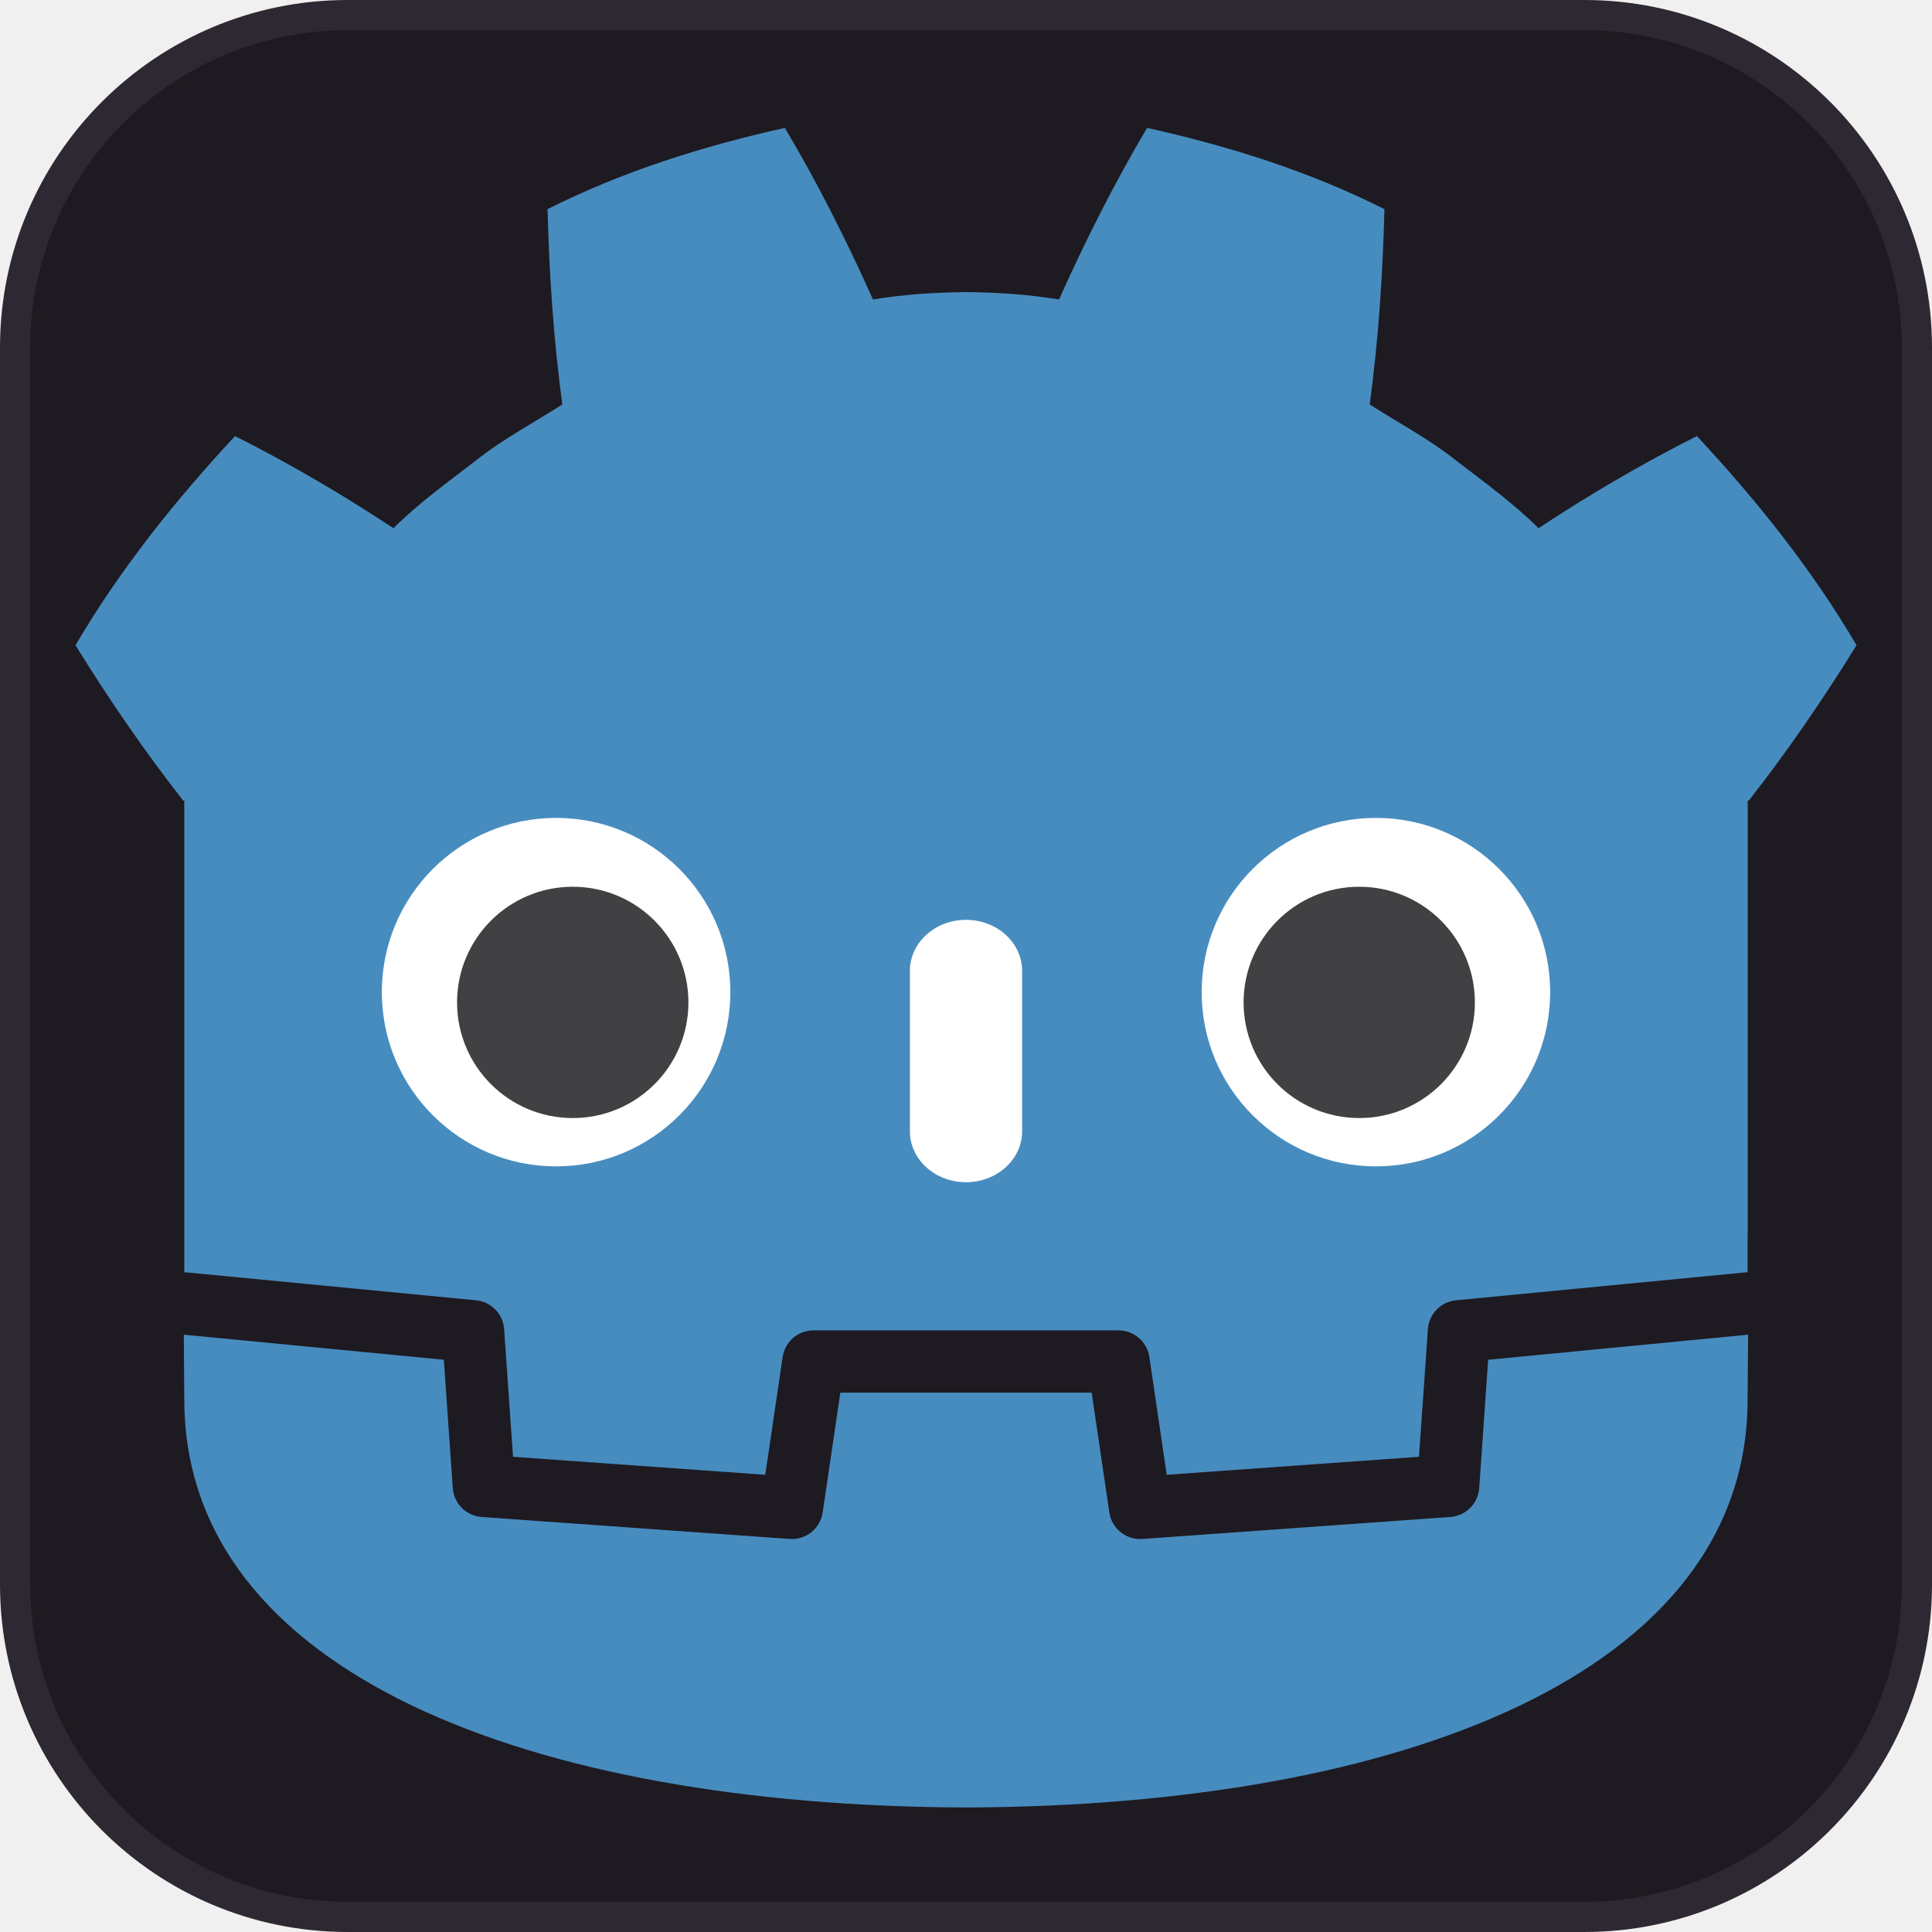
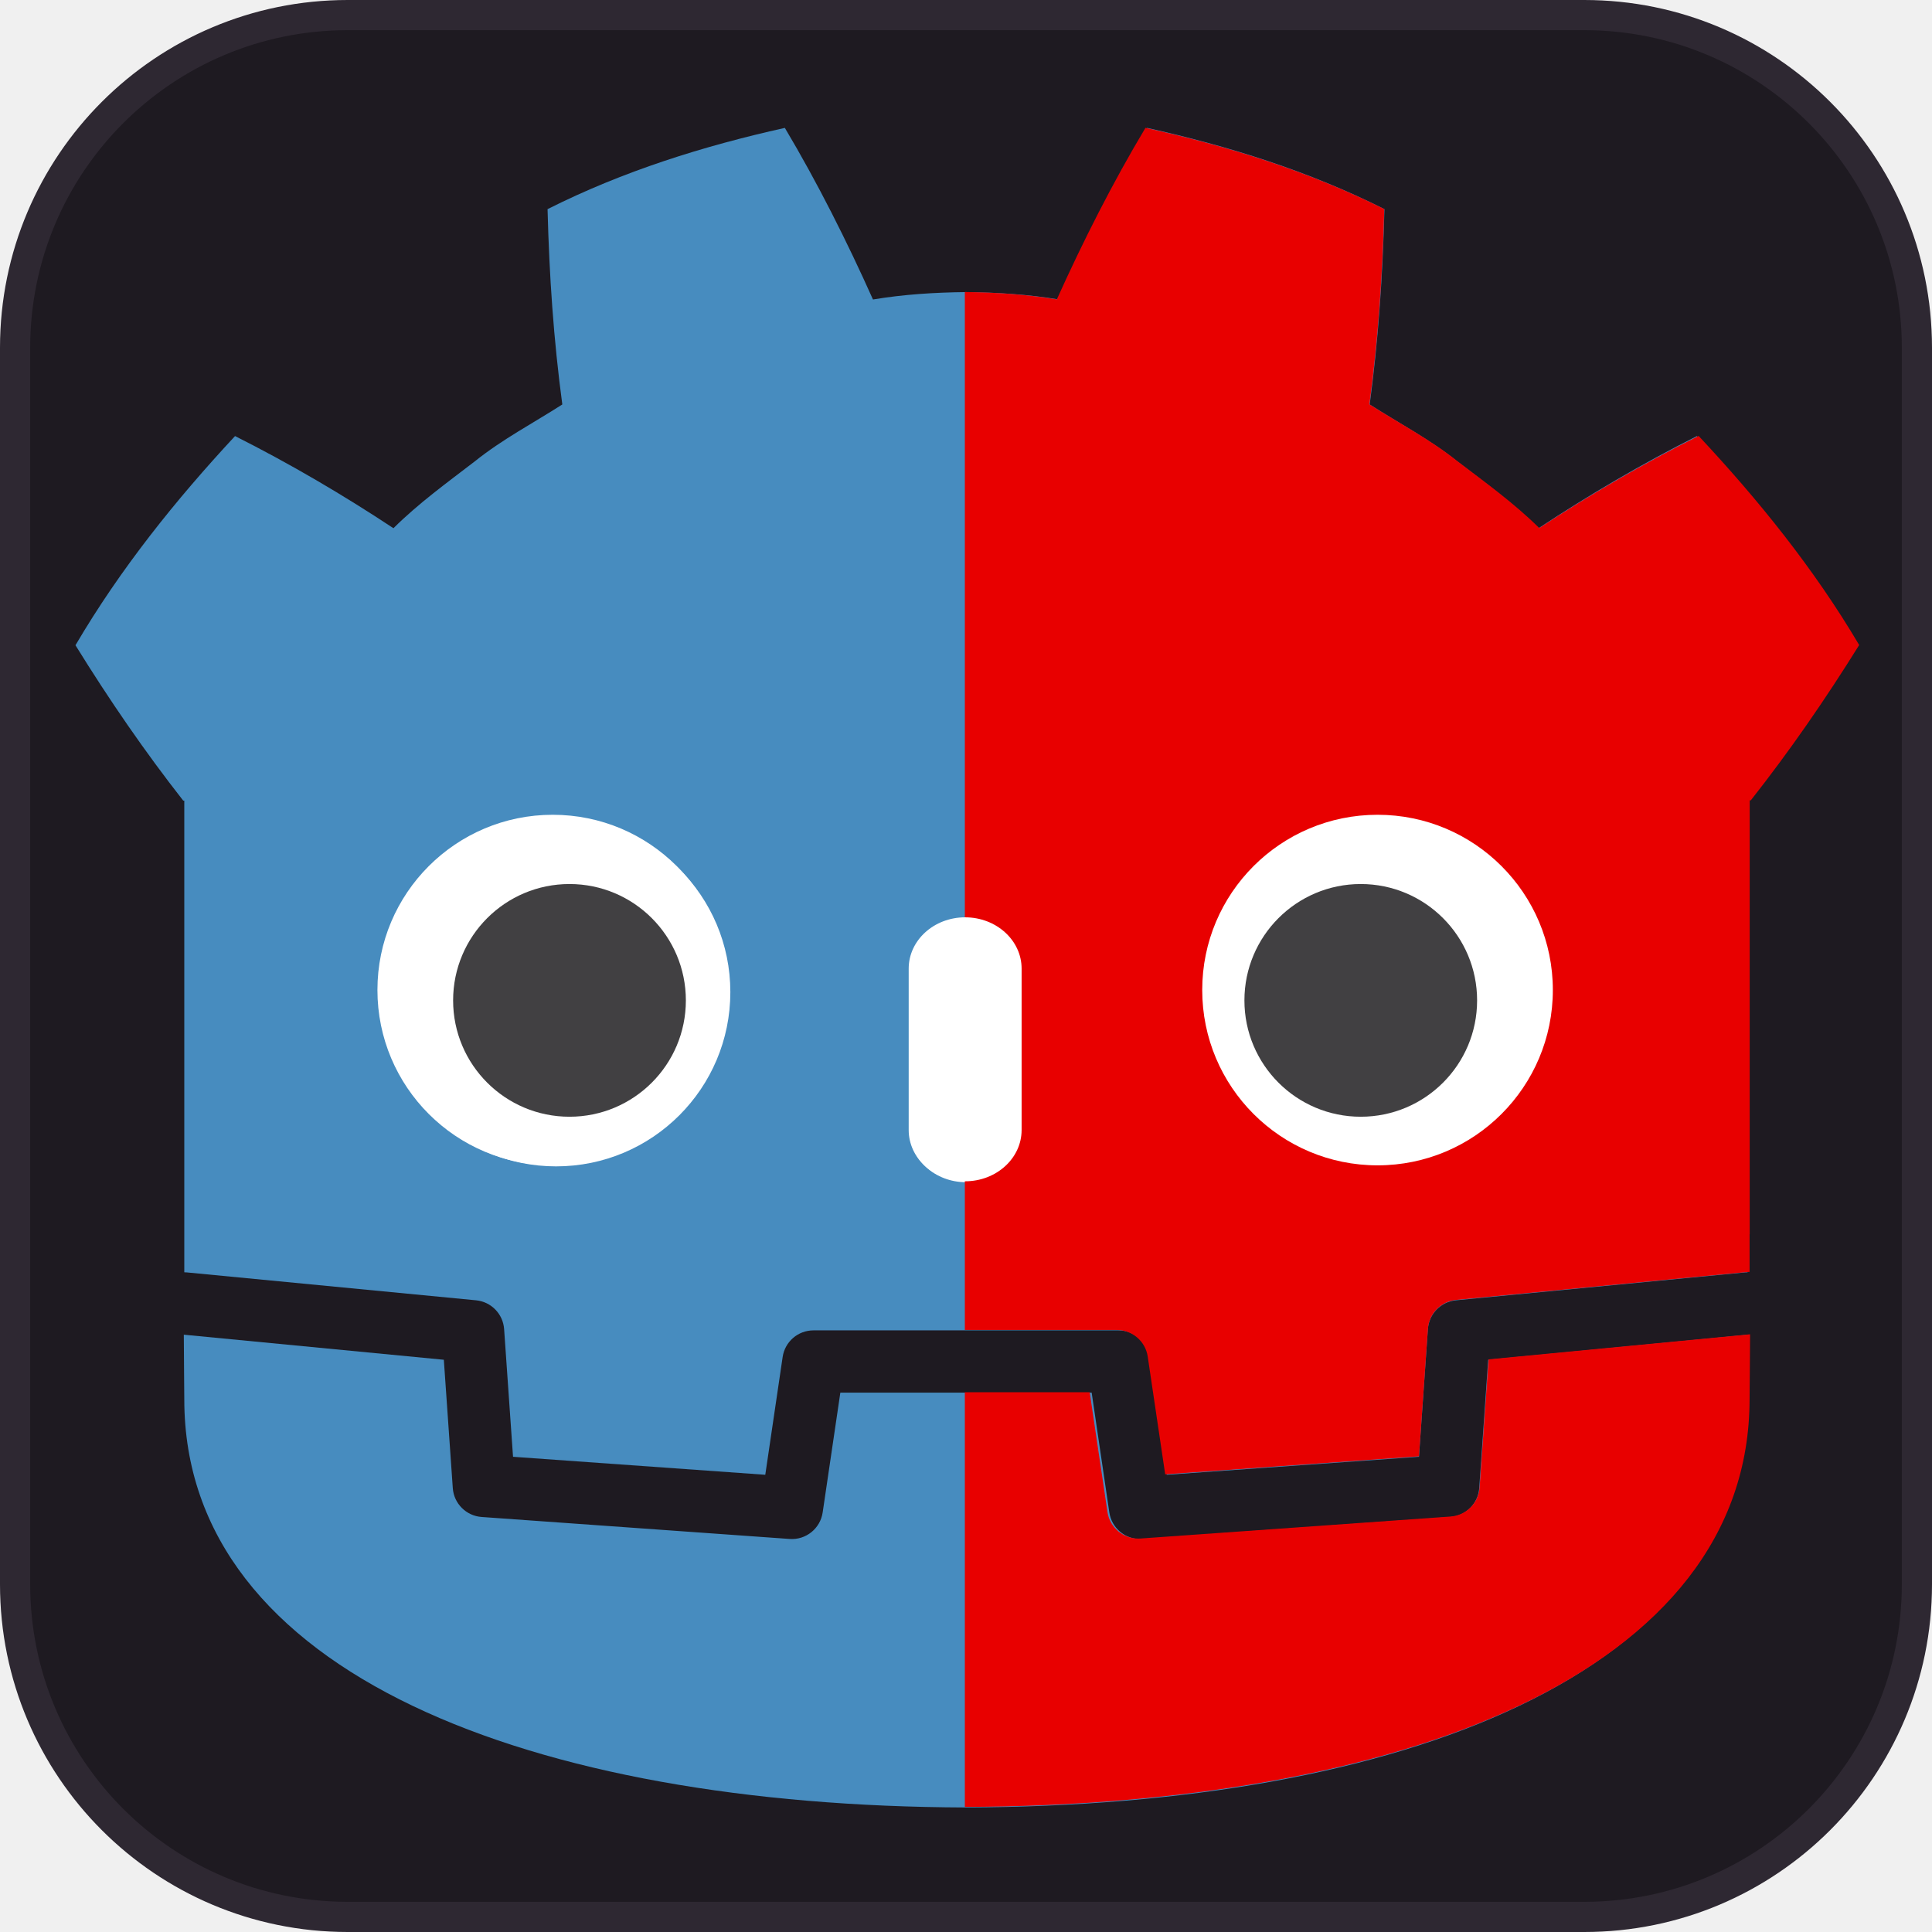
<svg xmlns="http://www.w3.org/2000/svg" width="1024" height="1024" id="svg3030" version="1.1">
  <defs id="defs3032" />
  <g id="layer1" transform="translate(0,-98.51972)">
    <rect style="fill:#1e1a21;fill-opacity:1;stroke:#2e2832;stroke-width:16;stroke-miterlimit:4;stroke-dasharray:none;stroke-opacity:1" id="rect33" width="1008" height="1008" x="8" y="106.52" rx="176.286" ry="176.286" />
    <g id="g82-3" transform="matrix(4.23438,0,0,-4.234376,97.67649,522.8624)" style="stroke-width:0.315">
      <path d="m 0,0 v -47.514 -6.035 -5.492 c 0.108,-0.001 0.216,-0.005 0.323,-0.015 l 36.196,-3.49 c 1.896,-0.183 3.382,-1.709 3.514,-3.609 l 1.116,-15.978 31.574,-2.253 2.175,14.747 c 0.282,1.912 1.922,3.329 3.856,3.329 h 38.188 c 1.933,0 3.573,-1.417 3.855,-3.329 l 2.175,-14.747 31.575,2.253 1.115,15.978 c 0.133,1.9 1.618,3.425 3.514,3.609 l 36.182,3.49 c 0.107,0.01 0.214,0.014 0.322,0.015 v 4.711 l 0.015,0.005 V 0 h 0.134 c 4.795,6.12 9.232,12.569 13.487,19.449 -5.651,9.62 -12.575,18.217 -19.976,26.182 -6.864,-3.455 -13.531,-7.369 -19.828,-11.534 -3.151,3.132 -6.7,5.694 -10.186,8.372 -3.425,2.751 -7.285,4.768 -10.946,7.118 1.09,8.117 1.629,16.108 1.846,24.448 -9.446,4.754 -19.519,7.906 -29.708,10.17 -4.068,-6.837 -7.788,-14.241 -11.028,-21.479 -3.842,0.642 -7.702,0.88 -11.567,0.926 v 0.006 c -0.027,0 -0.052,-0.006 -0.075,-0.006 -0.024,0 -0.049,0.006 -0.073,0.006 V 63.652 C 93.903,63.606 90.046,63.368 86.203,62.726 82.965,69.964 79.247,77.368 75.173,84.205 64.989,81.941 54.915,78.789 45.47,74.035 45.686,65.695 46.225,57.704 47.318,49.587 43.65,47.237 39.795,45.22 36.369,42.469 32.888,39.791 29.333,37.229 26.181,34.097 19.884,38.262 13.219,42.176 6.353,45.631 -1.048,37.666 -7.968,29.069 -13.621,19.449 -9.368,12.569 -4.928,6.12 -0.134,0 Z" style="fill:#478cbf;fill-opacity:1;fill-rule:nonzero;stroke:none;stroke-width:0.315" id="path84-6" />
    </g>
    <g id="g86-7" transform="matrix(4.23438,0,0,-4.234376,788.7623,819.221)" style="stroke-width:0.315">
      <path d="m 0,0 -1.121,-16.063 c -0.135,-1.936 -1.675,-3.477 -3.611,-3.616 l -38.555,-2.751 c -0.094,-0.007 -0.188,-0.01 -0.281,-0.01 -1.916,0 -3.569,1.406 -3.852,3.33 l -2.211,14.994 H -81.09 l -2.211,-14.994 c -0.297,-2.018 -2.101,-3.469 -4.133,-3.32 l -38.555,2.751 c -1.936,0.139 -3.476,1.68 -3.611,3.616 L -130.721,0 -163.268,3.138 c 0.015,-3.498 0.06,-7.33 0.06,-8.093 0,-34.374 43.605,-50.896 97.781,-51.086 h 0.066 0.067 c 54.176,0.19 97.766,16.712 97.766,51.086 0,0.777 0.047,4.593 0.063,8.093 z" style="fill:#478cbf;fill-opacity:1;fill-rule:nonzero;stroke:none;stroke-width:0.315" id="path88-5" />
    </g>
    <g id="g90-3" transform="matrix(4.23438,0,0,-4.234376,387.0978,624.3465)" style="stroke-width:0.315">
      <path d="m 0,0 c 0,-12.052 -9.765,-21.815 -21.813,-21.815 -12.042,0 -21.81,9.763 -21.81,21.815 0,12.044 9.768,21.802 21.81,21.802 C -9.765,21.802 0,12.044 0,0" style="fill:#ffffff;fill-opacity:1;fill-rule:nonzero;stroke:none;stroke-width:0.315" id="path92-5" />
    </g>
    <g id="g94-6" transform="matrix(4.23438,0,0,-4.234376,364.8732,629.8251)" style="stroke-width:0.315">
      <path d="m 0,0 c 0,-7.994 -6.479,-14.473 -14.479,-14.473 -7.996,0 -14.479,6.479 -14.479,14.473 0,7.994 6.483,14.479 14.479,14.479 C -6.479,14.479 0,7.994 0,0" style="fill:#414042;fill-opacity:1;fill-rule:nonzero;stroke:none;stroke-width:0.315" id="path96-2" />
    </g>
    <g id="g98-9" transform="matrix(4.23438,0,0,-4.234376,511.9932,725.1229)" style="stroke-width:0.315">
      <path d="m 0,0 c -3.878,0 -7.021,2.858 -7.021,6.381 v 20.081 c 0,3.52 3.143,6.381 7.021,6.381 3.878,0 7.028,-2.861 7.028,-6.381 V 6.381 C 7.028,2.858 3.878,0 0,0" style="fill:#ffffff;fill-opacity:1;fill-rule:nonzero;stroke:none;stroke-width:0.315" id="path100-1" />
    </g>
    <g id="g102-2" transform="matrix(4.23438,0,0,-4.234376,636.9041,624.3465)" style="stroke-width:0.315">
      <path d="m 0,0 c 0,-12.052 9.765,-21.815 21.815,-21.815 12.041,0 21.808,9.763 21.808,21.815 0,12.044 -9.767,21.802 -21.808,21.802 C 9.765,21.802 0,12.044 0,0" style="fill:#ffffff;fill-opacity:1;fill-rule:nonzero;stroke:none;stroke-width:0.315" id="path104-7" />
    </g>
    <g id="g106-0" transform="matrix(4.23438,0,0,-4.234376,659.1343,629.8251)" style="stroke-width:0.315">
      <path d="m 0,0 c 0,-7.994 6.477,-14.473 14.471,-14.473 8.002,0 14.479,6.479 14.479,14.473 0,7.994 -6.477,14.479 -14.479,14.479 C 6.477,14.479 0,7.994 0,0" style="fill:#414042;fill-opacity:1;fill-rule:nonzero;stroke:none;stroke-width:0.315" id="path108-9" />
    </g>
+     <g id="g4646" transform="matrix(4.088439,0,0,4.088439,2775.196,104.008)">
+       <g style="stroke:#e80000;stroke-opacity:1" id="g4676" transform="matrix(0.921242,0,0,-0.921242,-772.6895,420.7242)">
+         <path style="fill:#e80000;fill-opacity:1;fill-rule:nonzero;stroke:none;stroke-width:3.065;stroke-miterlimit:4;stroke-dasharray:none;stroke-opacity:1" d="m 263.118,440.159 c -4.601,-7.684 -8.809,-16.005 -12.473,-24.14 -4.3,0.714 -8.619,0.982 -12.945,1.038 V 270.995 h 21.374 c 2.186,0 4.042,-1.593 4.361,-3.742 l 2.459,-16.575 35.713,2.533 1.261,17.958 c 0.15,2.135 1.83,3.85 3.974,4.057 l 40.923,3.923 c 0.121,0.011 0.243,0.015 0.365,0.016 v 5.295 l 0.018,0.006 v 61.056 h 0.151 c 5.423,6.878 10.442,14.126 15.255,21.859 -6.392,10.812 -14.223,20.474 -22.594,29.426 -7.764,-3.883 -15.305,-8.282 -22.427,-12.963 -3.564,3.52 -7.578,6.401 -11.521,9.41 -3.874,3.092 -8.24,5.359 -12.381,8 1.233,9.123 1.843,18.104 2.089,27.477 -10.684,5.343 -22.078,8.885 -33.602,11.429 z m 85.084,-169.773 -36.798,-3.527 -1.269,-18.054 c -0.153,-2.176 -1.894,-3.908 -4.084,-4.064 l -43.608,-3.092 c -0.106,-0.008 -0.213,-0.012 -0.318,-0.012 -2.167,0 -4.036,1.581 -4.356,3.744 l -2.5,16.851 H 237.7 V 203.876 c 61.207,0.243 110.43,18.812 110.43,57.414 0,0.873 0.054,5.162 0.072,9.096 z" id="path88-0" />
+       </g>
+       <g style="stroke-width:0.884" transform="matrix(1.041974,0,0,-1.041974,-584.4072,127.0011)" id="g90">
+         <path id="path92" style="fill:#ffffff;fill-opacity:1;fill-rule:nonzero;stroke:none;stroke-width:0.884" d="m 0,0 c 0,-12.052 -9.765,-21.815 -21.813,-21.815 -12.042,0 -21.81,9.763 -21.81,21.815 0,12.044 9.768,21.802 21.81,21.802 C -9.765,21.802 0,12.044 0,0" />
+       </g>
+       <g style="stroke-width:0.884" transform="matrix(1.041974,0,0,-1.041974,-589.8762,128.3492)" id="g94">
+         <path id="path96" style="fill:#414042;fill-opacity:1;fill-rule:nonzero;stroke:none;stroke-width:0.884" d="m 0,0 c 0,-7.994 -6.479,-14.473 -14.479,-14.473 -7.996,0 -14.479,6.479 -14.479,14.473 0,7.994 6.483,14.479 14.479,14.479 C -6.479,14.479 0,7.994 0,0" />
+       </g>
+       <g style="stroke-width:0.884" transform="matrix(1.041974,0,0,-1.041974,-553.6736,151.7997)" id="g98">
+         <path id="path100" style="fill:#ffffff;fill-opacity:1;fill-rule:nonzero;stroke:none;stroke-width:0.884" d="m 0,0 c -3.878,0 -7.021,2.858 -7.021,6.381 v 20.081 c 0,3.52 3.143,6.381 7.021,6.381 3.878,0 7.028,-2.861 7.028,-6.381 V 6.381 C 7.028,2.858 3.878,0 0,0" />
+       </g>
+       <g style="stroke-width:0.884" transform="matrix(1.041974,0,0,-1.041974,-522.9362,127.0011)" id="g102">
+         <path id="path104" style="fill:#ffffff;fill-opacity:1;fill-rule:nonzero;stroke:none;stroke-width:0.884" d="m 0,0 c 0,-12.052 9.765,-21.815 21.815,-21.815 12.041,0 21.808,9.763 21.808,21.815 0,12.044 -9.767,21.802 -21.808,21.802 C 9.765,21.802 0,12.044 0,0" />
+       </g>
+       <g style="stroke-width:0.884" transform="matrix(1.041974,0,0,-1.041974,-517.4659,128.3492)" id="g106">
+         <path id="path108" style="fill:#414042;fill-opacity:1;fill-rule:nonzero;stroke:none;stroke-width:0.884" d="m 0,0 c 0,-7.994 6.477,-14.473 14.471,-14.473 8.002,0 14.479,6.479 14.479,14.473 0,7.994 -6.477,14.479 -14.479,14.479 C 6.477,14.479 0,7.994 0,0" />
+       </g>
+     </g>
  </g>
</svg>
